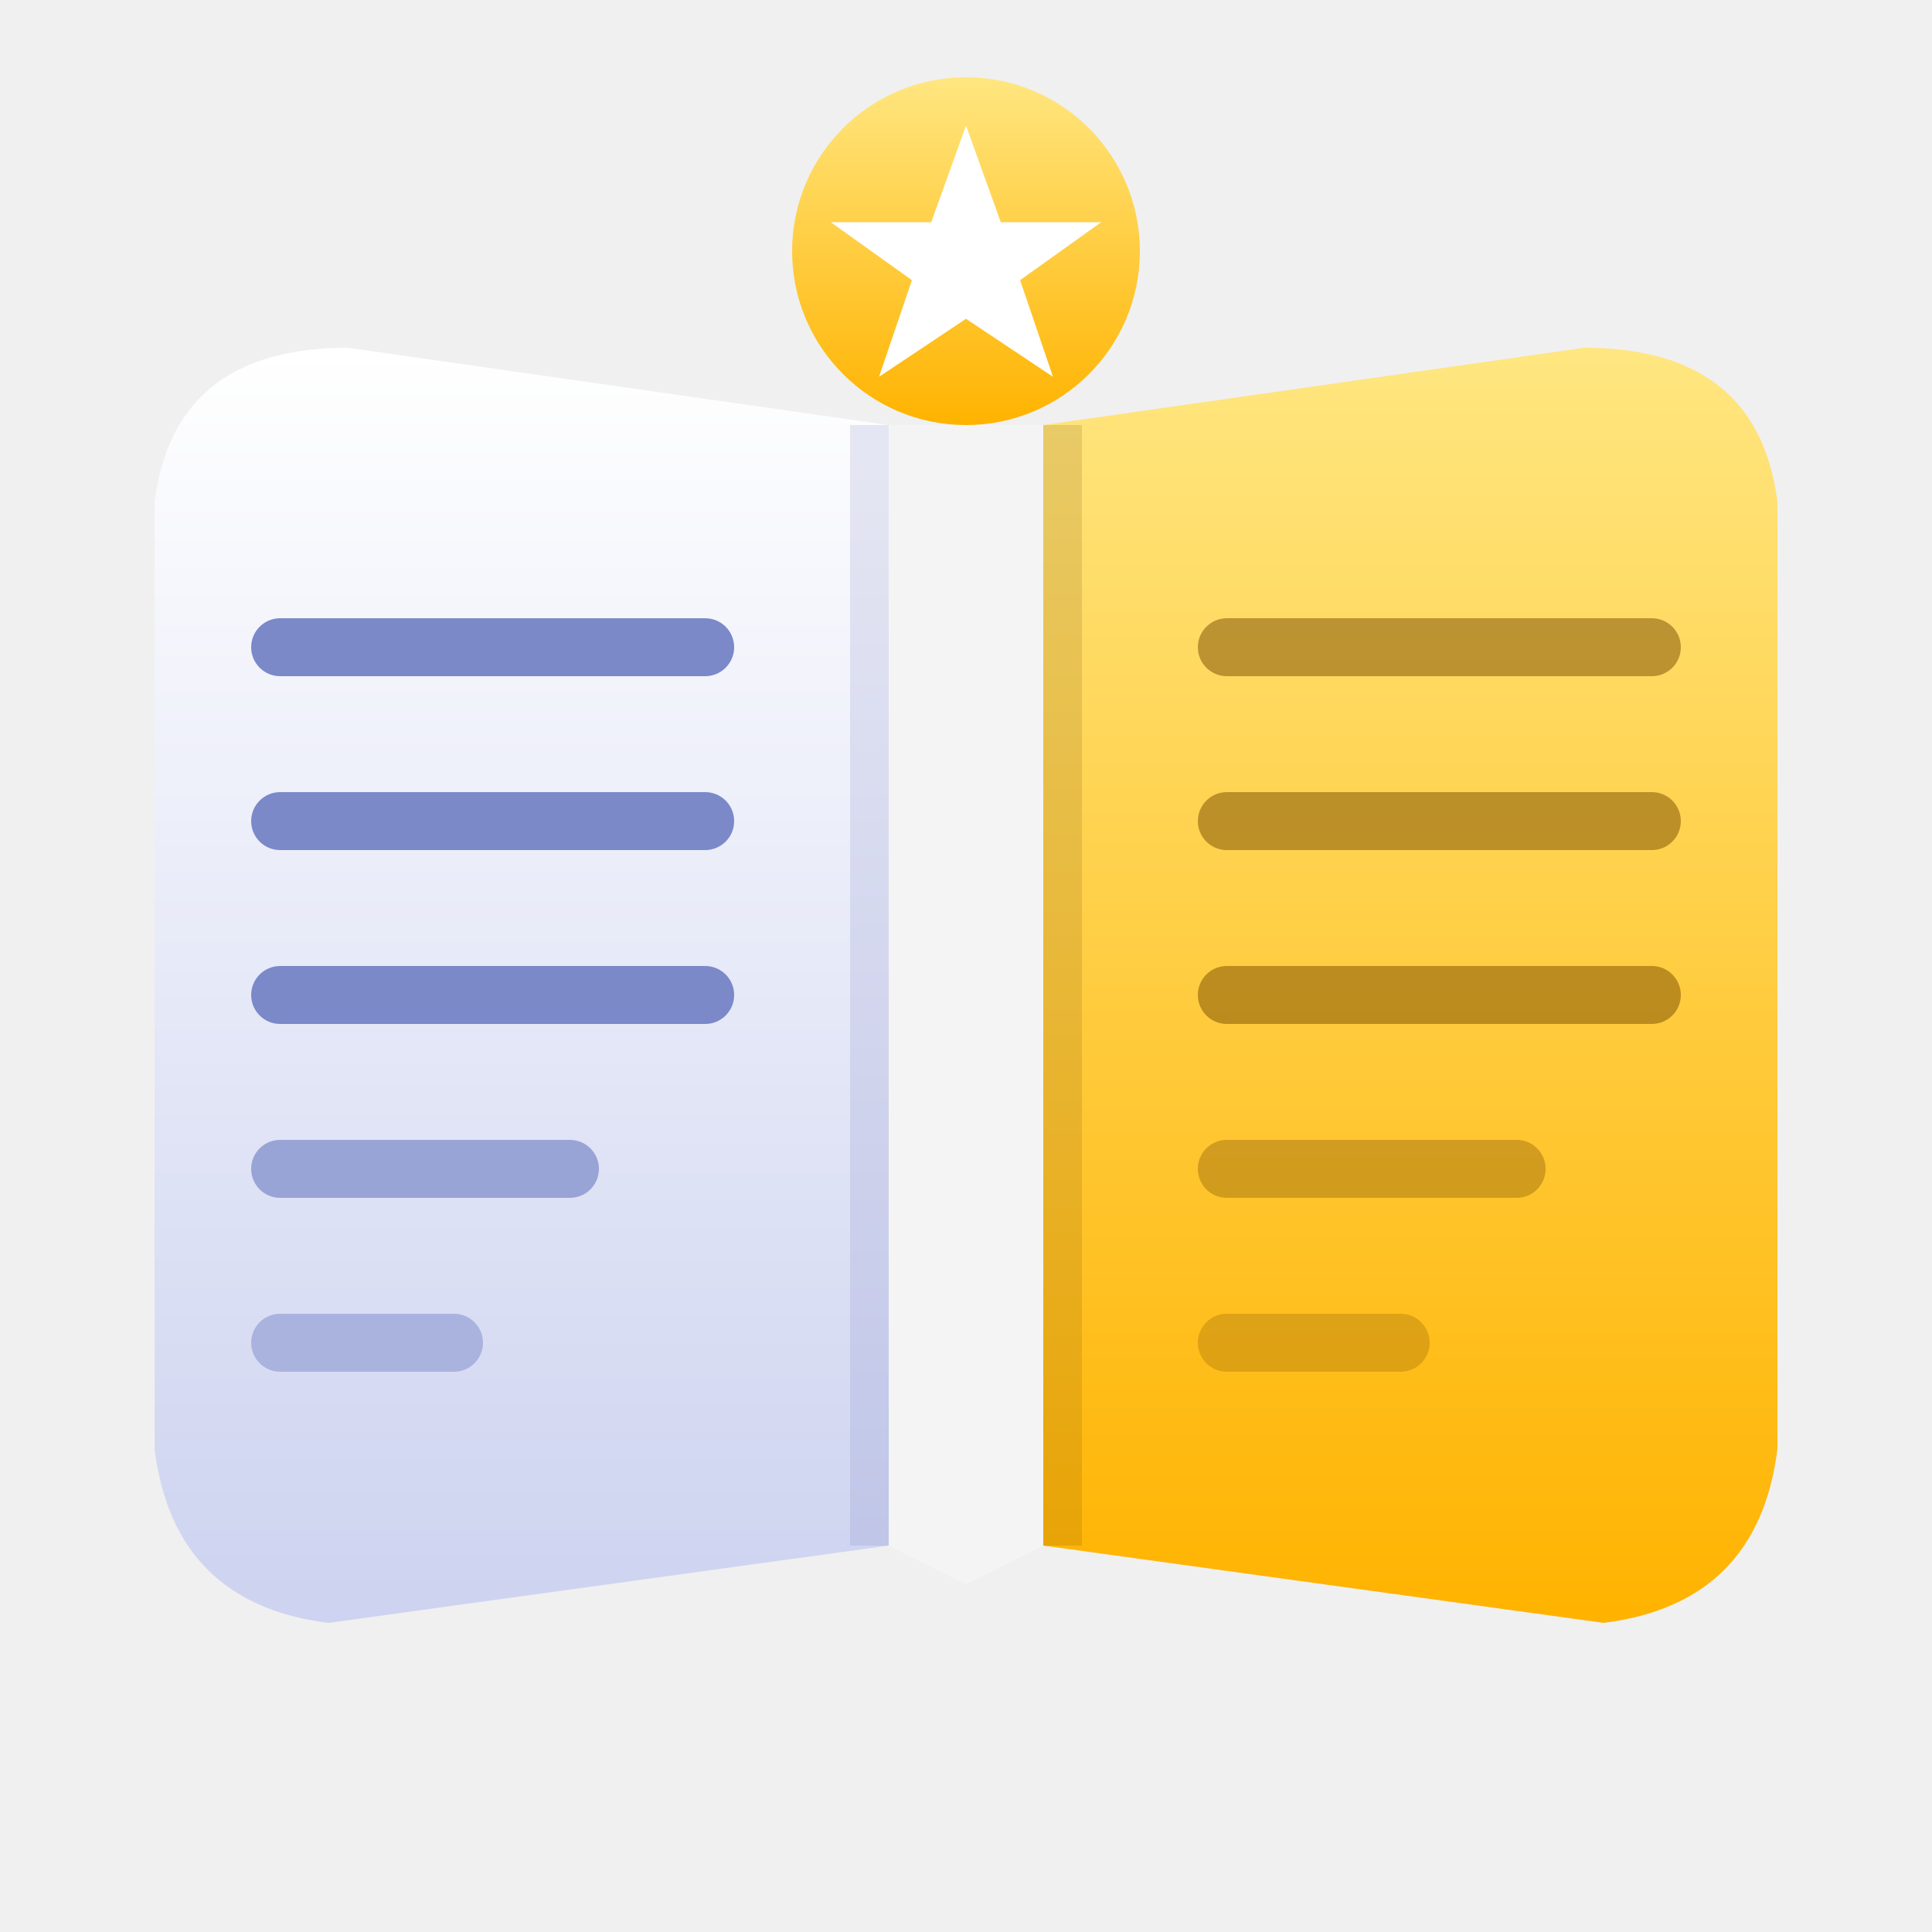
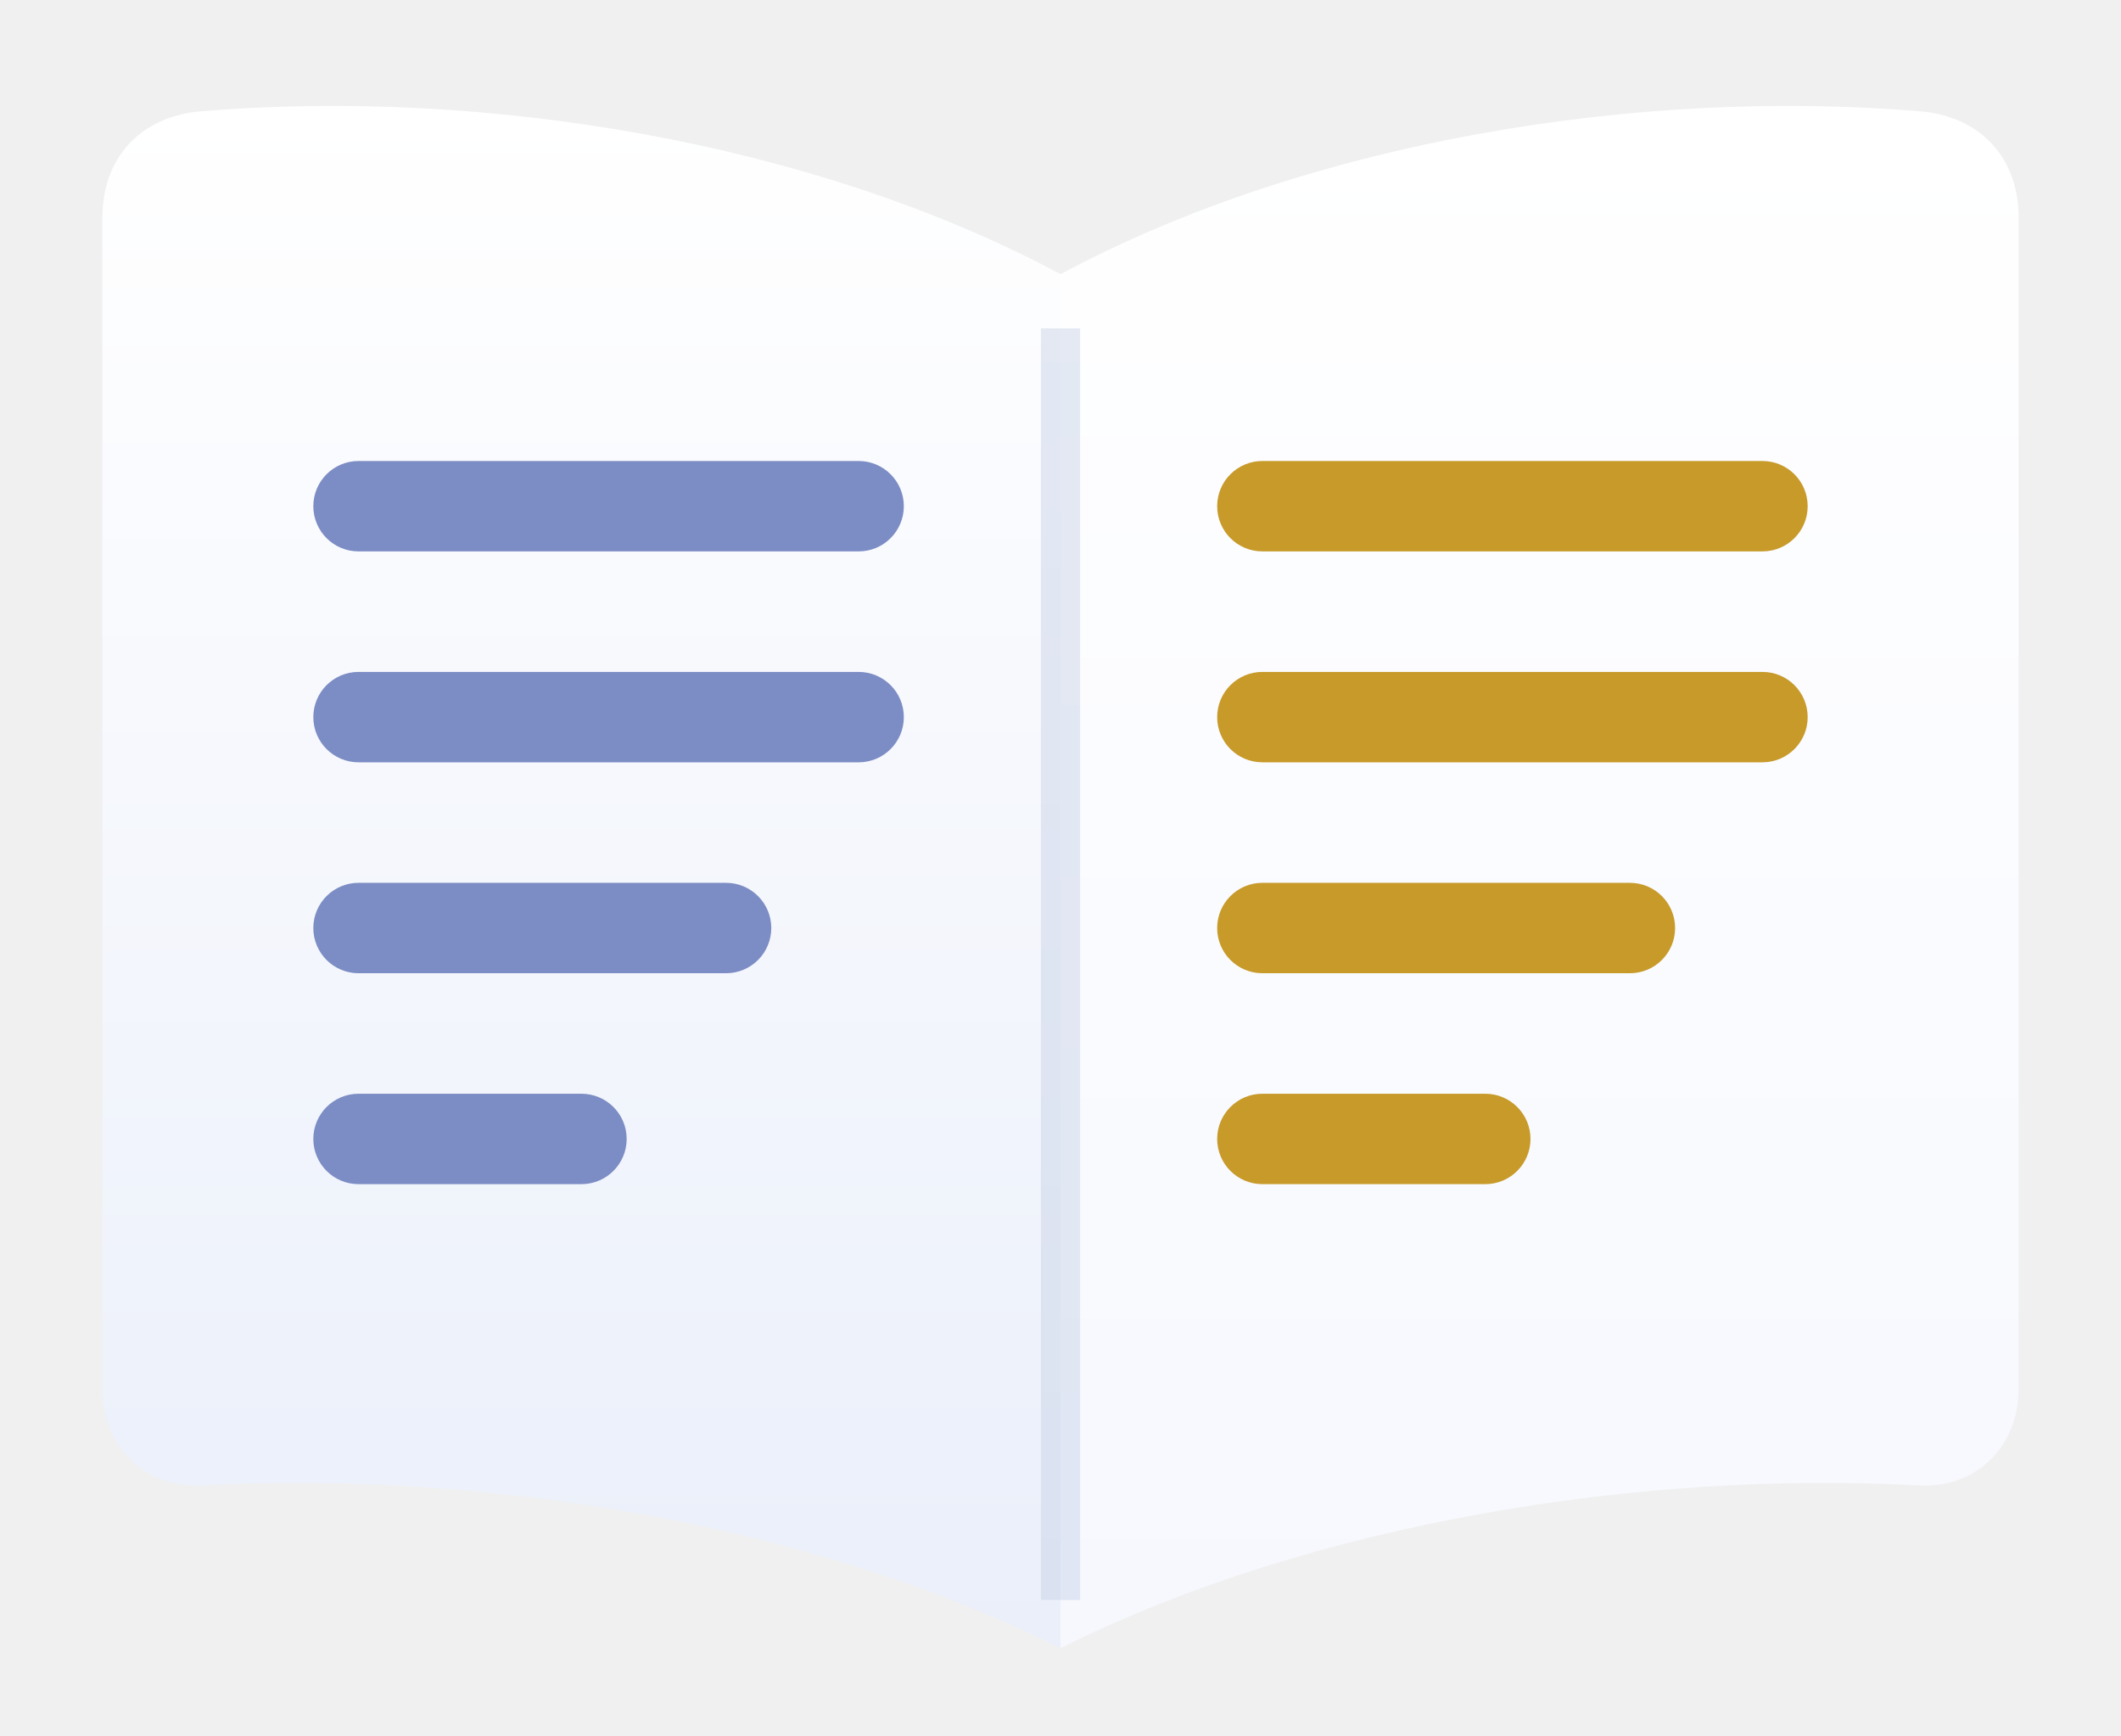
- <svg xmlns="http://www.w3.org/2000/svg" viewBox="0 0 100 100">
+ <svg xmlns="http://www.w3.org/2000/svg" viewBox="160 239 704 576">
  <defs>
-     <linearGradient id="wg" x1="0" y1="0" x2="0" y2="1">
-       <stop offset="0" stop-color="#ffffff" />
-       <stop offset="1" stop-color="#cdd3f0" />
+     <linearGradient id="pageL" x1="0" y1="0" x2="0" y2="1">
+       <stop offset="0" stop-color="#FFFFFF" />
+       <stop offset="1" stop-color="#EAEFFA" />
    </linearGradient>
-     <linearGradient id="gg" x1="0" y1="0" x2="0" y2="1">
-       <stop offset="0" stop-color="#FFE680" />
-       <stop offset="1" stop-color="#FFB300" />
+     <linearGradient id="pageR" x1="0" y1="0" x2="0" y2="1">
+       <stop offset="0" stop-color="#FFFFFF" />
+       <stop offset="1" stop-color="#F6F8FE" />
    </linearGradient>
  </defs>
-   <path d="M8,26 Q9,18 18,18 L46,22 L46,80 L17,84 Q9,83 8,75 Z" fill="url(#wg)" />
-   <path d="M44,22 L46,22 L46,80 L44,80 Z" fill="rgba(100,110,180,0.15)" />
-   <path d="M92,26 Q91,18 82,18 L54,22 L54,80 L83,84 Q91,83 92,75 Z" fill="url(#gg)" />
-   <path d="M54,22 L56,22 L56,80 L54,80 Z" fill="rgba(100,60,0,0.15)" />
-   <path d="M46,22 L54,22 L54,80 L50,82 L46,80 Z" fill="rgba(255,255,255,0.3)" />
-   <rect x="13" y="32" width="25" height="3" rx="1.5" fill="#7B89C9" />
-   <rect x="13" y="41" width="25" height="3" rx="1.5" fill="#7B89C9" />
-   <rect x="13" y="50" width="25" height="3" rx="1.5" fill="#7B89C9" />
-   <rect x="13" y="59" width="18" height="3" rx="1.5" fill="#7B89C9" opacity="0.7" />
-   <rect x="13" y="68" width="12" height="3" rx="1.5" fill="#7B89C9" opacity="0.5" />
-   <rect x="62" y="32" width="25" height="3" rx="1.5" fill="#7a4c00" opacity="0.5" />
-   <rect x="62" y="41" width="25" height="3" rx="1.5" fill="#7a4c00" opacity="0.5" />
-   <rect x="62" y="50" width="25" height="3" rx="1.5" fill="#7a4c00" opacity="0.5" />
-   <rect x="62" y="59" width="18" height="3" rx="1.5" fill="#7a4c00" opacity="0.35" />
-   <rect x="62" y="68" width="12" height="3" rx="1.5" fill="#7a4c00" opacity="0.25" />
-   <circle cx="50" cy="13" r="9" fill="url(#gg)" />
-   <polygon points="50,6.5 51.8,11.5 57,11.5 52.8,14.5 54.5,19.5 50,16.5 45.5,19.5 47.2,14.5 43,11.5 48.2,11.5" fill="white" />
+   <path d="M512 330            C 430 286, 320 268, 226 276            C 206 278, 194 292, 194 311            L 194 700            C 194 719, 208 733, 227 732            C 318 727, 428 744, 512 786 Z" fill="url(#pageL)" />
+   <path d="M512 330            C 594 286, 704 268, 798 276            C 818 278, 830 292, 830 311            L 830 700            C 830 719, 816 733, 797 732            C 706 727, 596 744, 512 786 Z" fill="url(#pageR)" />
+   <path d="M512 348 L512 770" stroke="#C9D3E8" stroke-width="13" opacity="0.5" />
+   <g fill="#7C8CC4">
+     <rect x="264" y="392" width="196" height="30" rx="15" />
+     <rect x="264" y="462" width="196" height="30" rx="15" />
+     <rect x="264" y="532" width="152" height="30" rx="15" />
+     <rect x="264" y="602" width="104" height="30" rx="15" />
+   </g>
+   <g fill="#C79A2A">
+     <rect x="564" y="392" width="196" height="30" rx="15" />
+     <rect x="564" y="462" width="196" height="30" rx="15" />
+     <rect x="564" y="532" width="152" height="30" rx="15" />
+     <rect x="564" y="602" width="104" height="30" rx="15" />
+   </g>
</svg>
